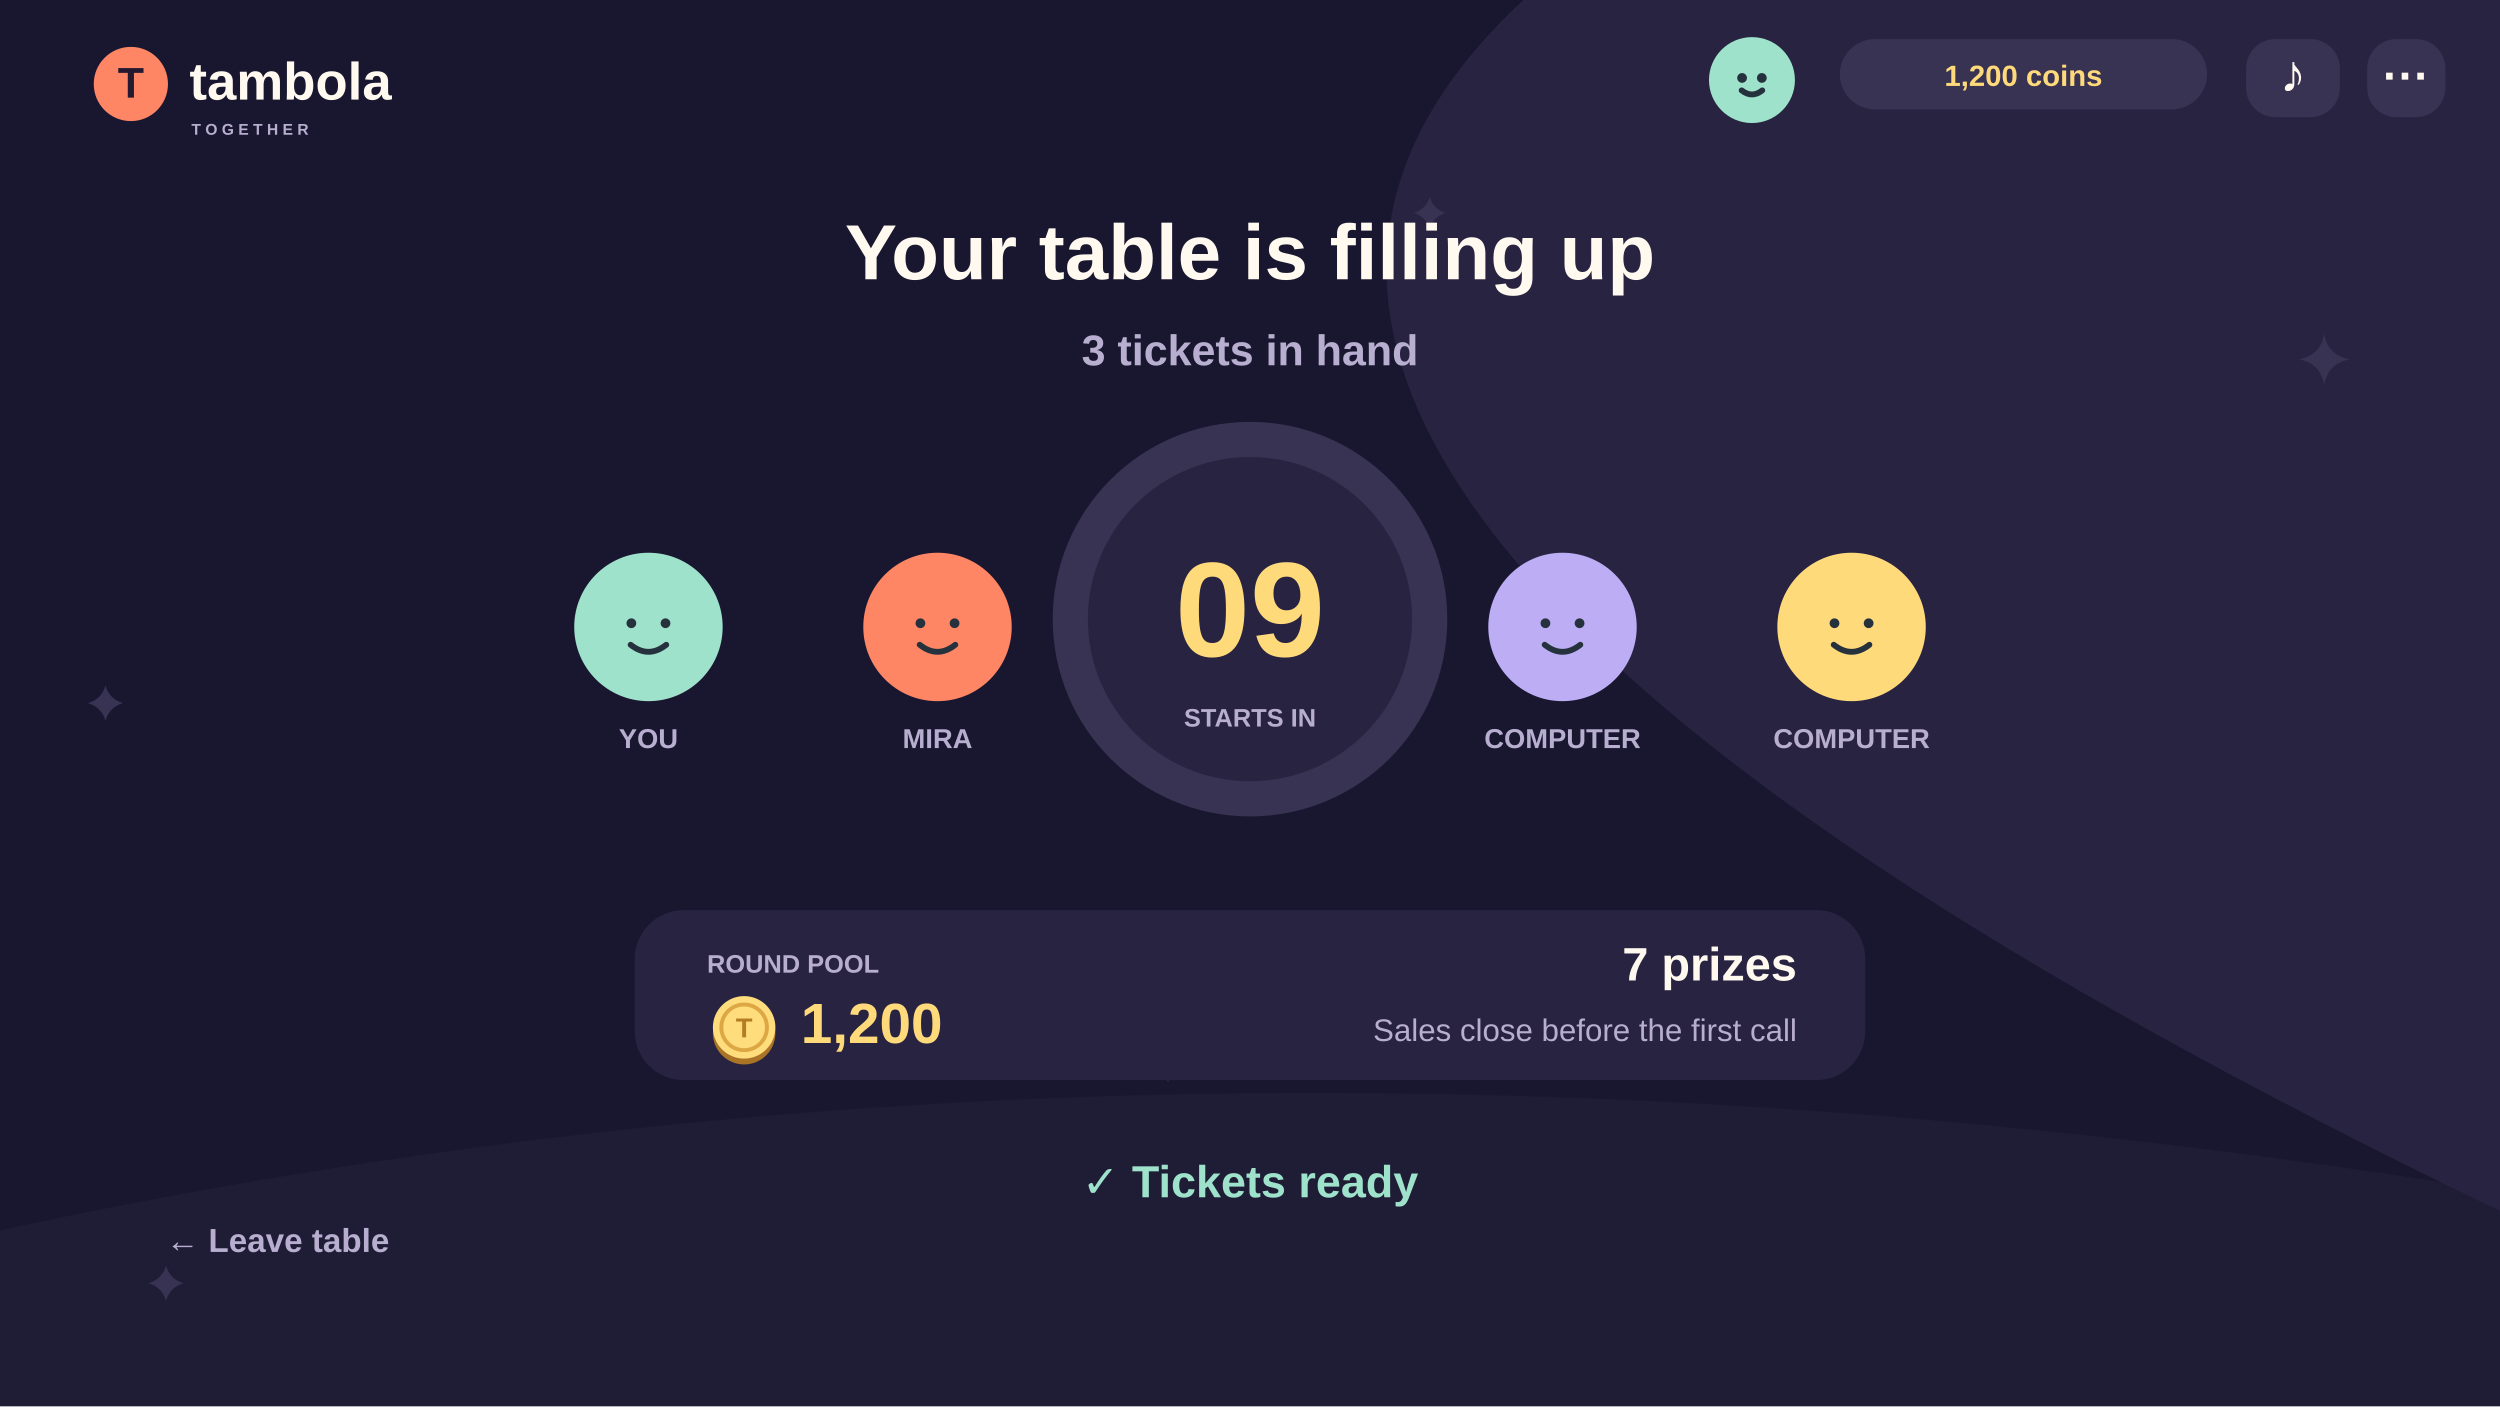
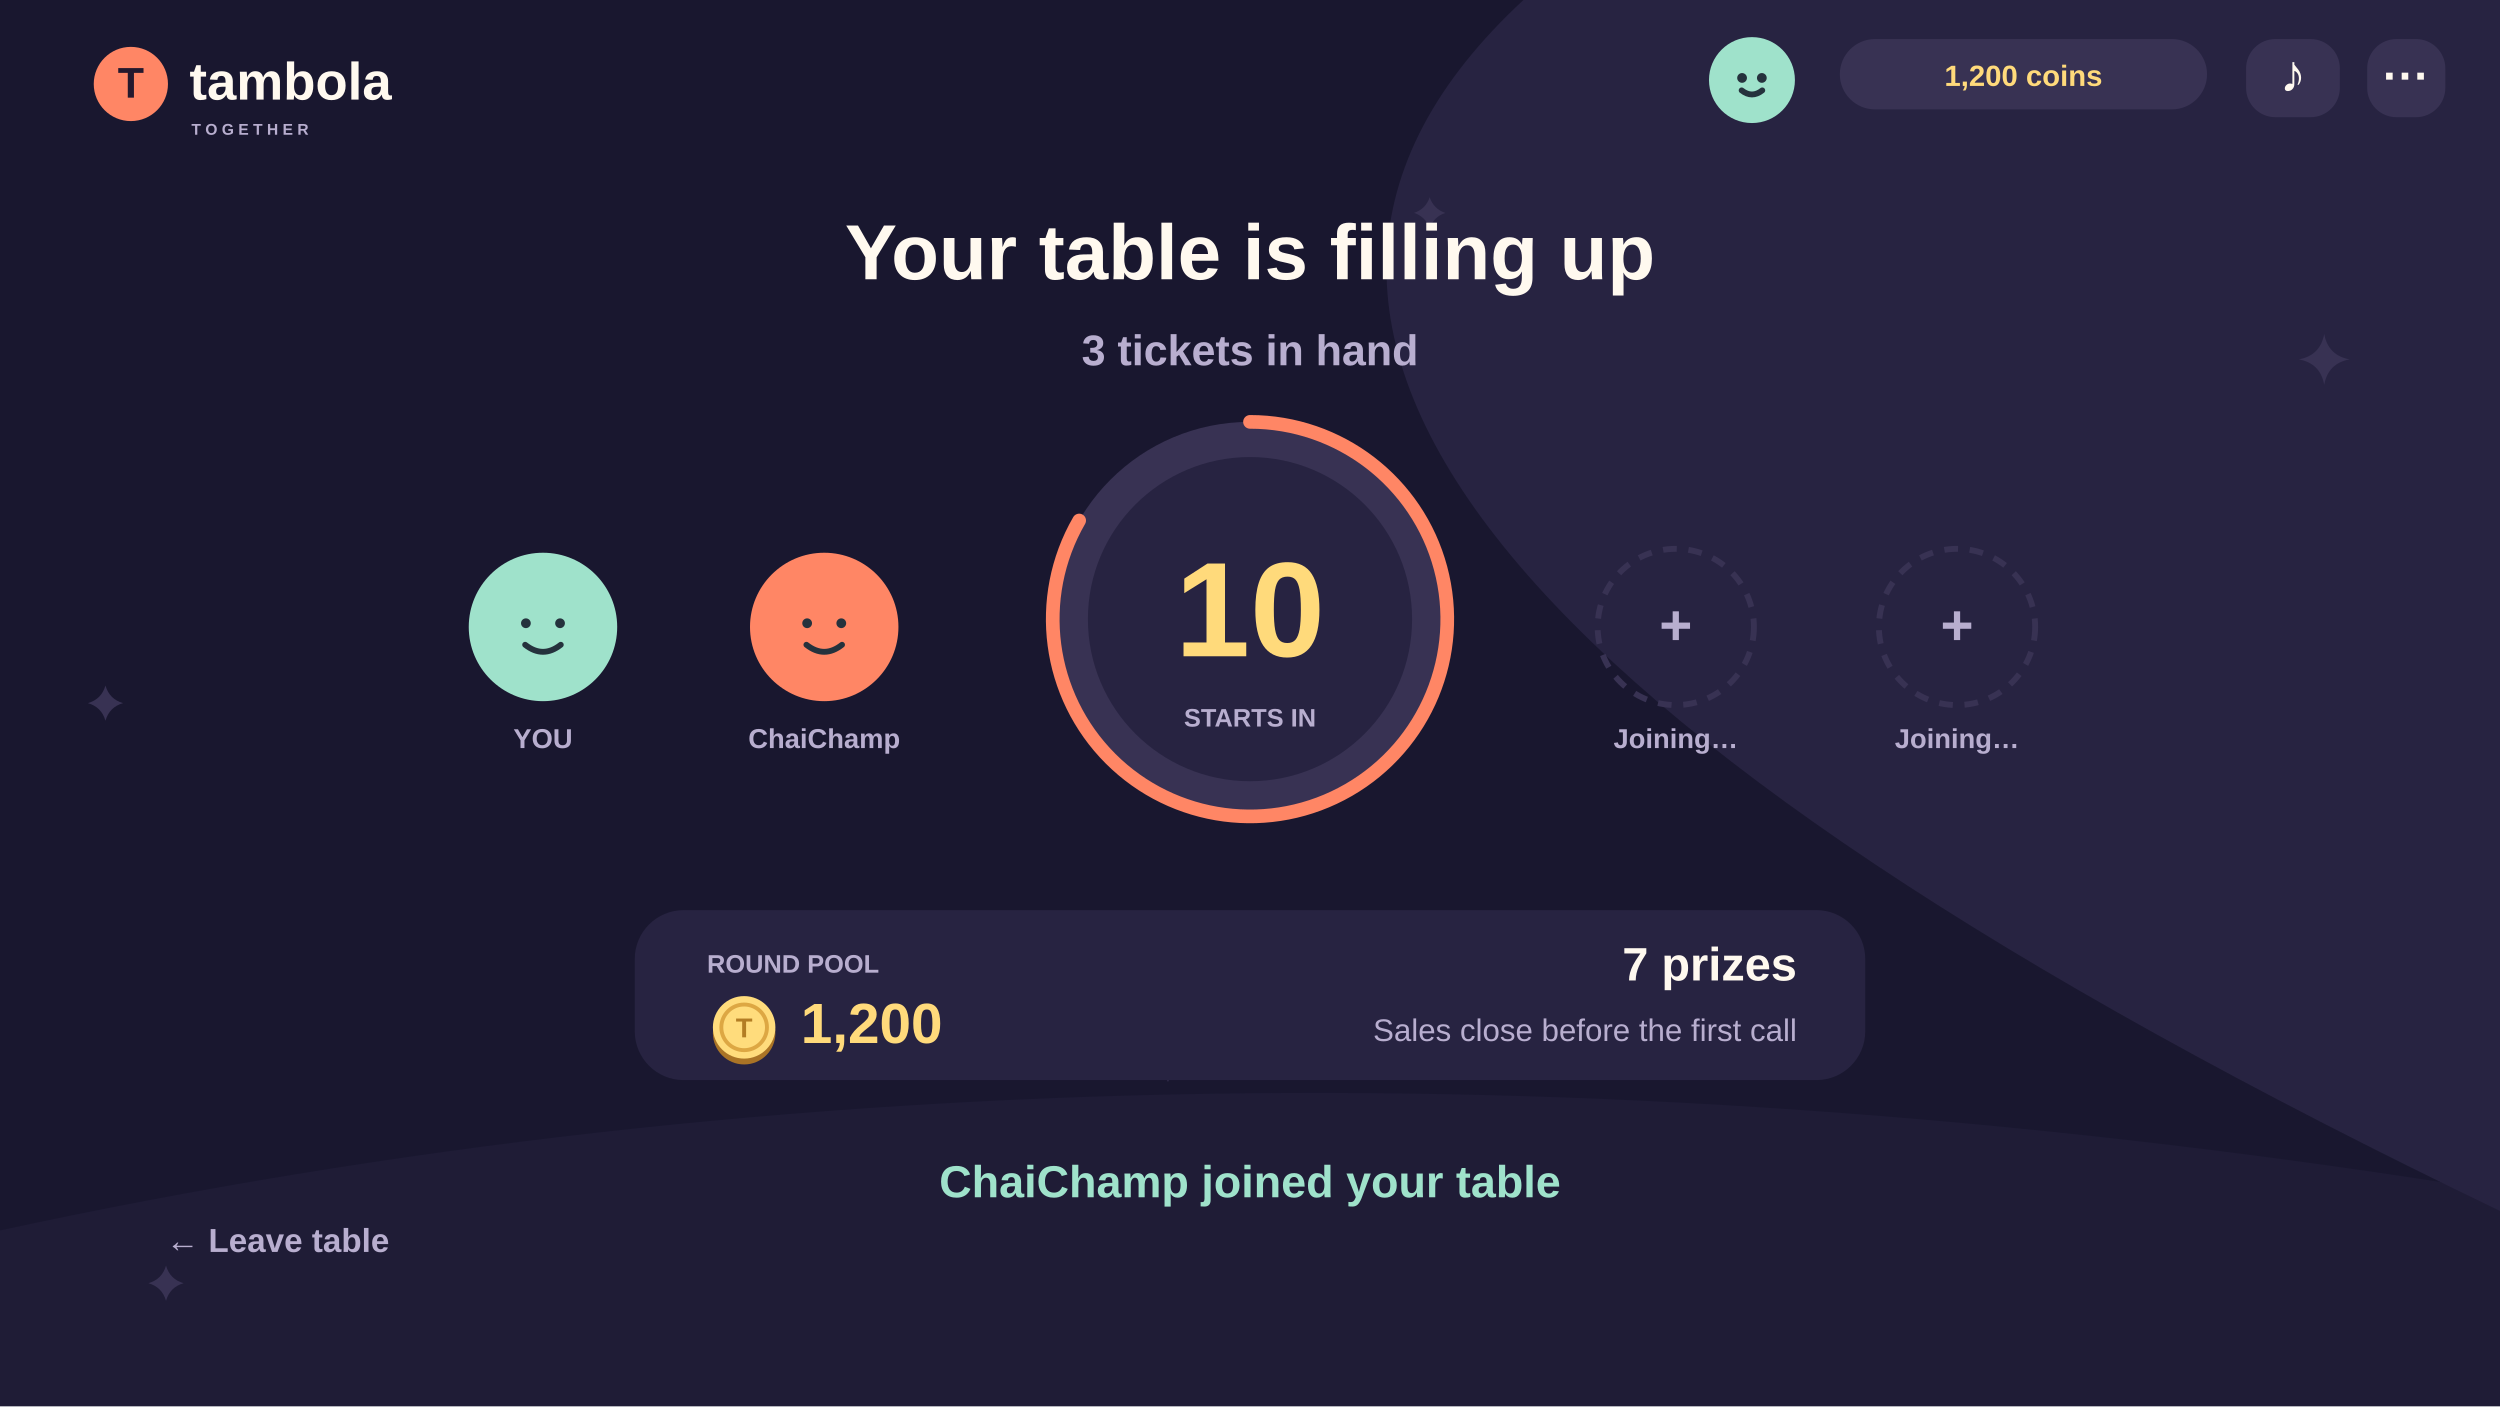
<svg xmlns="http://www.w3.org/2000/svg" width="1280" height="720" viewBox="0 0 1280 720">
  <defs>
    <radialGradient id="coral" cx=".28" cy=".18" r=".95">
      <stop stop-color="#FFCF97" />
      <stop offset=".6" stop-color="#FC8464" />
      <stop offset="1" stop-color="#CD4A63" />
    </radialGradient>
    <radialGradient id="mint" cx=".3" cy=".2" r=".95">
      <stop stop-color="#DCF7BA" />
      <stop offset=".65" stop-color="#89D6BE" />
      <stop offset="1" stop-color="#42A69D" />
    </radialGradient>
    <radialGradient id="gold" cx=".3" cy=".2" r=".95">
      <stop stop-color="#FFF0B3" />
      <stop offset=".65" stop-color="#FFD477" />
      <stop offset="1" stop-color="#DF9952" />
    </radialGradient>
  </defs>
  <rect x="0" y="0" width="1280" height="720" rx="0" fill="#19172F" stroke="none" stroke-width="1" />
  <path d="M780 0 Q510 250 1280 620 L1280 0Z" fill="#272341" />
  <path d="M0 630 Q600 500 1280 610 V720 H0Z" fill="#272341" opacity=".4" />
  <path d="M54 351 Q56 358 63 360 Q56 362 54 369 Q52 362 45 360 Q52 358 54 351Z" fill="#383253" />
  <path d="M732 101 Q734 107 740 109 Q734 111 732 117 Q730 111 724 109 Q730 107 732 101Z" fill="#383253" />
  <path d="M1190 171 Q1192 182 1203 184 Q1192 186 1190 197 Q1188 186 1177 184 Q1188 182 1190 171Z" fill="#383253" />
  <path d="M598 538 Q600 544 606 546 Q600 548 598 554 Q596 548 590 546 Q596 544 598 538Z" fill="#383253" />
  <path d="M85 648 Q87 655 94 657 Q87 659 85 666 Q83 659 76 657 Q83 655 85 648Z" fill="#383253" />
  <circle cx="67" cy="43" r="19" fill="#FF8665" />
  <text x="67" y="50" font-family="Arial, sans-serif" font-size="22" font-weight="900" fill="#24192E" text-anchor="middle">T</text>
  <text x="97" y="51" font-family="Arial, sans-serif" font-size="27" font-weight="900" fill="#FFF9EF" text-anchor="start">tambola</text>
  <text x="98" y="69" font-family="Arial, sans-serif" font-size="8" font-weight="700" fill="#B8AECF" text-anchor="start">T O G E T H E R</text>
  <g id="Your-profile" data-action="profile" role="button" tabindex="0" aria-label="Your profile">
    <circle cx="897" cy="41" r="22" fill="#9FE2CB" />
    <circle cx="891.94" cy="39.9" r="2.5" fill="#25323D" />
    <circle cx="902.06" cy="39.9" r="2.5" fill="#25323D" />
    <path d="M891.72 46.28 Q897 50.46 902.28 46.28" fill="none" stroke="#25323D" stroke-width="3" stroke-linecap="round" />
    <text x="897" y="87" font-family="Arial, sans-serif" font-size="14" font-weight="700" fill="#B8AECF" text-anchor="middle" />
  </g>
  <g id="Wallet" data-action="profile" role="button" tabindex="0" aria-label="Wallet">
    <rect x="942" y="20" width="188" height="36" rx="18" fill="#383253" stroke="none" stroke-width="1" />
    <text x="1036.0" y="44" font-family="Arial, sans-serif" font-size="15" font-weight="700" fill="#FFDA7B" text-anchor="middle">1,200  coins</text>
  </g>
  <g id="Sound" data-action="sound" role="button" tabindex="0" aria-label="Sound">
    <rect x="1150" y="20" width="48" height="40" rx="15" fill="#383253" stroke="none" stroke-width="1" />
    <text x="1174" y="47" font-family="Arial, sans-serif" font-size="27" font-weight="600" fill="#FFF9EF" text-anchor="middle">♪</text>
  </g>
  <g id="Settings" data-action="settings" role="button" tabindex="0" aria-label="Settings">
    <rect x="1212" y="20" width="40" height="40" rx="15" fill="#383253" stroke="none" stroke-width="1" />
    <text x="1232" y="47" font-family="Arial, sans-serif" font-size="24" font-weight="900" fill="#FFF9EF" text-anchor="middle">···</text>
  </g>
  <text x="640" y="143" font-family="Arial, sans-serif" font-size="40" font-weight="900" fill="#FFF9EF" text-anchor="middle">Your table is filling up</text>
  <text x="640" y="187" font-family="Arial, sans-serif" font-size="22" font-weight="600" fill="#B8AECF" text-anchor="middle">3 tickets in hand</text>
  <circle cx="640" cy="317" r="101" fill="#383253" />
+   <path id="lobby-ring" d="M 640 216 A 101 101 0 1 1 552.531 266.500" fill="none" stroke="#FF8665" stroke-width="7" stroke-linecap="round" />
  <circle cx="640" cy="317" r="83" fill="#272341" />
-   <text x="640" y="336" font-family="Arial, sans-serif" font-size="69" font-weight="900" fill="#FFDA7B" text-anchor="middle" id="countdown-value">09</text>
+   <text x="640" y="336" font-family="Arial, sans-serif" font-size="69" font-weight="900" fill="#FFDA7B" text-anchor="middle" id="countdown-value">10</text>
  <text x="640" y="372" font-family="Arial, sans-serif" font-size="13" font-weight="700" fill="#B8AECF" text-anchor="middle">STARTS IN</text>
-   <circle cx="332" cy="321" r="38" fill="#9FE2CB" />
-   <circle cx="323.26" cy="319.1" r="2.5" fill="#25323D" />
-   <circle cx="340.74" cy="319.1" r="2.5" fill="#25323D" />
-   <path d="M322.88 330.12 Q332 337.34 341.12 330.12" fill="none" stroke="#25323D" stroke-width="3" stroke-linecap="round" />
-   <text x="332" y="383" font-family="Arial, sans-serif" font-size="14" font-weight="700" fill="#B8AECF" text-anchor="middle">YOU</text>
-   <circle cx="480" cy="321" r="38" fill="#FF8665" />
-   <circle cx="471.26" cy="319.1" r="2.5" fill="#25323D" />
-   <circle cx="488.74" cy="319.1" r="2.5" fill="#25323D" />
-   <path d="M470.88 330.12 Q480 337.34 489.12 330.12" fill="none" stroke="#25323D" stroke-width="3" stroke-linecap="round" />
-   <text x="480" y="383" font-family="Arial, sans-serif" font-size="14" font-weight="700" fill="#B8AECF" text-anchor="middle">MIRA</text>
-   <circle cx="800" cy="321" r="38" fill="#BCADF5" />
-   <circle cx="791.26" cy="319.1" r="2.5" fill="#25323D" />
-   <circle cx="808.74" cy="319.1" r="2.5" fill="#25323D" />
-   <path d="M790.88 330.12 Q800 337.34 809.12 330.12" fill="none" stroke="#25323D" stroke-width="3" stroke-linecap="round" />
-   <text x="800" y="383" font-family="Arial, sans-serif" font-size="14" font-weight="700" fill="#B8AECF" text-anchor="middle">COMPUTER</text>
-   <circle cx="948" cy="321" r="38" fill="#FFDA7B" />
-   <circle cx="939.26" cy="319.1" r="2.5" fill="#25323D" />
-   <circle cx="956.74" cy="319.1" r="2.5" fill="#25323D" />
-   <path d="M938.88 330.12 Q948 337.34 957.12 330.12" fill="none" stroke="#25323D" stroke-width="3" stroke-linecap="round" />
-   <text x="948" y="383" font-family="Arial, sans-serif" font-size="14" font-weight="700" fill="#B8AECF" text-anchor="middle">COMPUTER</text>
+   <g id="seat-0" visibility="hidden">
+     <circle cx="278" cy="321" r="40" fill="none" stroke="#383253" stroke-width="3" stroke-dasharray="7 6" />
+     <text x="278" y="330" font-family="Arial, sans-serif" font-size="29" font-weight="600" fill="#B8AECF" text-anchor="middle">+</text>
+     <text x="278" y="383" font-family="Arial, sans-serif" font-size="14" font-weight="600" fill="#B8AECF" text-anchor="middle">Joining…</text>
+   </g>
+   <g id="arrival-0" class="seat-arrival" visibility="visible">
+     <circle cx="278" cy="321" r="38" fill="#9FE2CB" />
+     <circle cx="269.26" cy="319.1" r="2.5" fill="#25323D" />
+     <circle cx="286.74" cy="319.1" r="2.5" fill="#25323D" />
+     <path d="M268.88 330.12 Q278 337.34 287.12 330.12" fill="none" stroke="#25323D" stroke-width="3" stroke-linecap="round" />
+     <text x="278" y="383" font-family="Arial, sans-serif" font-size="14" font-weight="700" fill="#B8AECF" text-anchor="middle">YOU</text>
+   </g>
+   <g id="seat-1" visibility="hidden">
+     <circle cx="422" cy="321" r="40" fill="none" stroke="#383253" stroke-width="3" stroke-dasharray="7 6" />
+     <text x="422" y="330" font-family="Arial, sans-serif" font-size="29" font-weight="600" fill="#B8AECF" text-anchor="middle">+</text>
+     <text x="422" y="383" font-family="Arial, sans-serif" font-size="14" font-weight="600" fill="#B8AECF" text-anchor="middle">Joining…</text>
+   </g>
+   <g id="arrival-1" class="seat-arrival" visibility="visible">
+     <circle cx="422" cy="321" r="38" fill="#FF8665" />
+     <circle cx="413.26" cy="319.1" r="2.5" fill="#25323D" />
+     <circle cx="430.74" cy="319.1" r="2.5" fill="#25323D" />
+     <path d="M412.88 330.12 Q422 337.34 431.12 330.12" fill="none" stroke="#25323D" stroke-width="3" stroke-linecap="round" />
+     <text x="422" y="383" font-family="Arial, sans-serif" font-size="14" font-weight="700" fill="#B8AECF" text-anchor="middle">ChaiChamp</text>
+   </g>
+   <g id="seat-2" visibility="visible">
+     <circle cx="858" cy="321" r="40" fill="none" stroke="#383253" stroke-width="3" stroke-dasharray="7 6" />
+     <text x="858" y="330" font-family="Arial, sans-serif" font-size="29" font-weight="600" fill="#B8AECF" text-anchor="middle">+</text>
+     <text x="858" y="383" font-family="Arial, sans-serif" font-size="14" font-weight="600" fill="#B8AECF" text-anchor="middle">Joining…</text>
+   </g>
+   <g id="arrival-2" class="seat-arrival" visibility="hidden">
+     <circle cx="858" cy="321" r="38" fill="#BCADF5" />
+     <circle cx="849.26" cy="319.1" r="2.5" fill="#25323D" />
+     <circle cx="866.74" cy="319.1" r="2.5" fill="#25323D" />
+     <path d="M848.88 330.12 Q858 337.34 867.12 330.12" fill="none" stroke="#25323D" stroke-width="3" stroke-linecap="round" />
+     <text x="858" y="383" font-family="Arial, sans-serif" font-size="14" font-weight="700" fill="#B8AECF" text-anchor="middle">NeonNinja</text>
+     <text x="858" y="406" font-family="Arial, sans-serif" font-size="11" font-weight="600" fill="#B8AECF" text-anchor="middle">COMPUTER</text>
+   </g>
+   <g id="seat-3" visibility="visible">
+     <circle cx="1002" cy="321" r="40" fill="none" stroke="#383253" stroke-width="3" stroke-dasharray="7 6" />
+     <text x="1002" y="330" font-family="Arial, sans-serif" font-size="29" font-weight="600" fill="#B8AECF" text-anchor="middle">+</text>
+     <text x="1002" y="383" font-family="Arial, sans-serif" font-size="14" font-weight="600" fill="#B8AECF" text-anchor="middle">Joining…</text>
+   </g>
+   <g id="arrival-3" class="seat-arrival" visibility="hidden">
+     <circle cx="1002" cy="321" r="38" fill="#FFDA7B" />
+     <circle cx="993.26" cy="319.1" r="2.5" fill="#25323D" />
+     <circle cx="1010.74" cy="319.1" r="2.5" fill="#25323D" />
+     <path d="M992.88 330.12 Q1002 337.34 1011.12 330.12" fill="none" stroke="#25323D" stroke-width="3" stroke-linecap="round" />
+     <text x="1002" y="383" font-family="Arial, sans-serif" font-size="14" font-weight="700" fill="#B8AECF" text-anchor="middle">LuckyMango</text>
+     <text x="1002" y="406" font-family="Arial, sans-serif" font-size="11" font-weight="600" fill="#B8AECF" text-anchor="middle">COMPUTER</text>
+   </g>
  <rect x="325" y="466" width="630" height="87" rx="25" fill="#272341" stroke="none" stroke-width="1" />
  <text x="362" y="498" font-family="Arial, sans-serif" font-size="13" font-weight="700" fill="#B8AECF" text-anchor="start">ROUND POOL</text>
  <circle cx="381" cy="529" r="16" fill="#AA7426" />
  <circle cx="381" cy="526" r="16" fill="#FFDC7C" />
  <circle cx="381" cy="526" r="11.68" fill="none" stroke="#DDA743" stroke-width="2" />
  <text x="381" y="531.12" font-family="Arial, sans-serif" font-size="14" font-weight="900" fill="#B37D24" text-anchor="middle">T</text>
  <text x="410" y="534" font-family="Arial, sans-serif" font-size="29" font-weight="900" fill="#FFDA7B" text-anchor="start" id="round-pool">1,200</text>
  <text x="920" y="502" font-family="Arial, sans-serif" font-size="24" font-weight="800" fill="#FFF9EF" text-anchor="end" id="prize-count">7 prizes</text>
  <text x="920" y="533" font-family="Arial, sans-serif" font-size="16" font-weight="500" fill="#B8AECF" text-anchor="end">Sales close before the first call</text>
-   <text x="640" y="613" font-family="Arial, sans-serif" font-size="23" font-weight="700" fill="#9FE2CB" text-anchor="middle">✓  Tickets ready</text>
+   <text x="640" y="613" font-family="Arial, sans-serif" font-size="23" font-weight="700" fill="#9FE2CB" text-anchor="middle" id="join-status">ChaiChamp joined your table</text>
  <g id="Leave-table" data-action="lobby" role="button" tabindex="0" aria-label="Leave table">
    <text x="85" y="641" font-family="Arial, sans-serif" font-size="17" font-weight="600" fill="#B8AECF" text-anchor="start">← Leave table</text>
  </g>
</svg>
